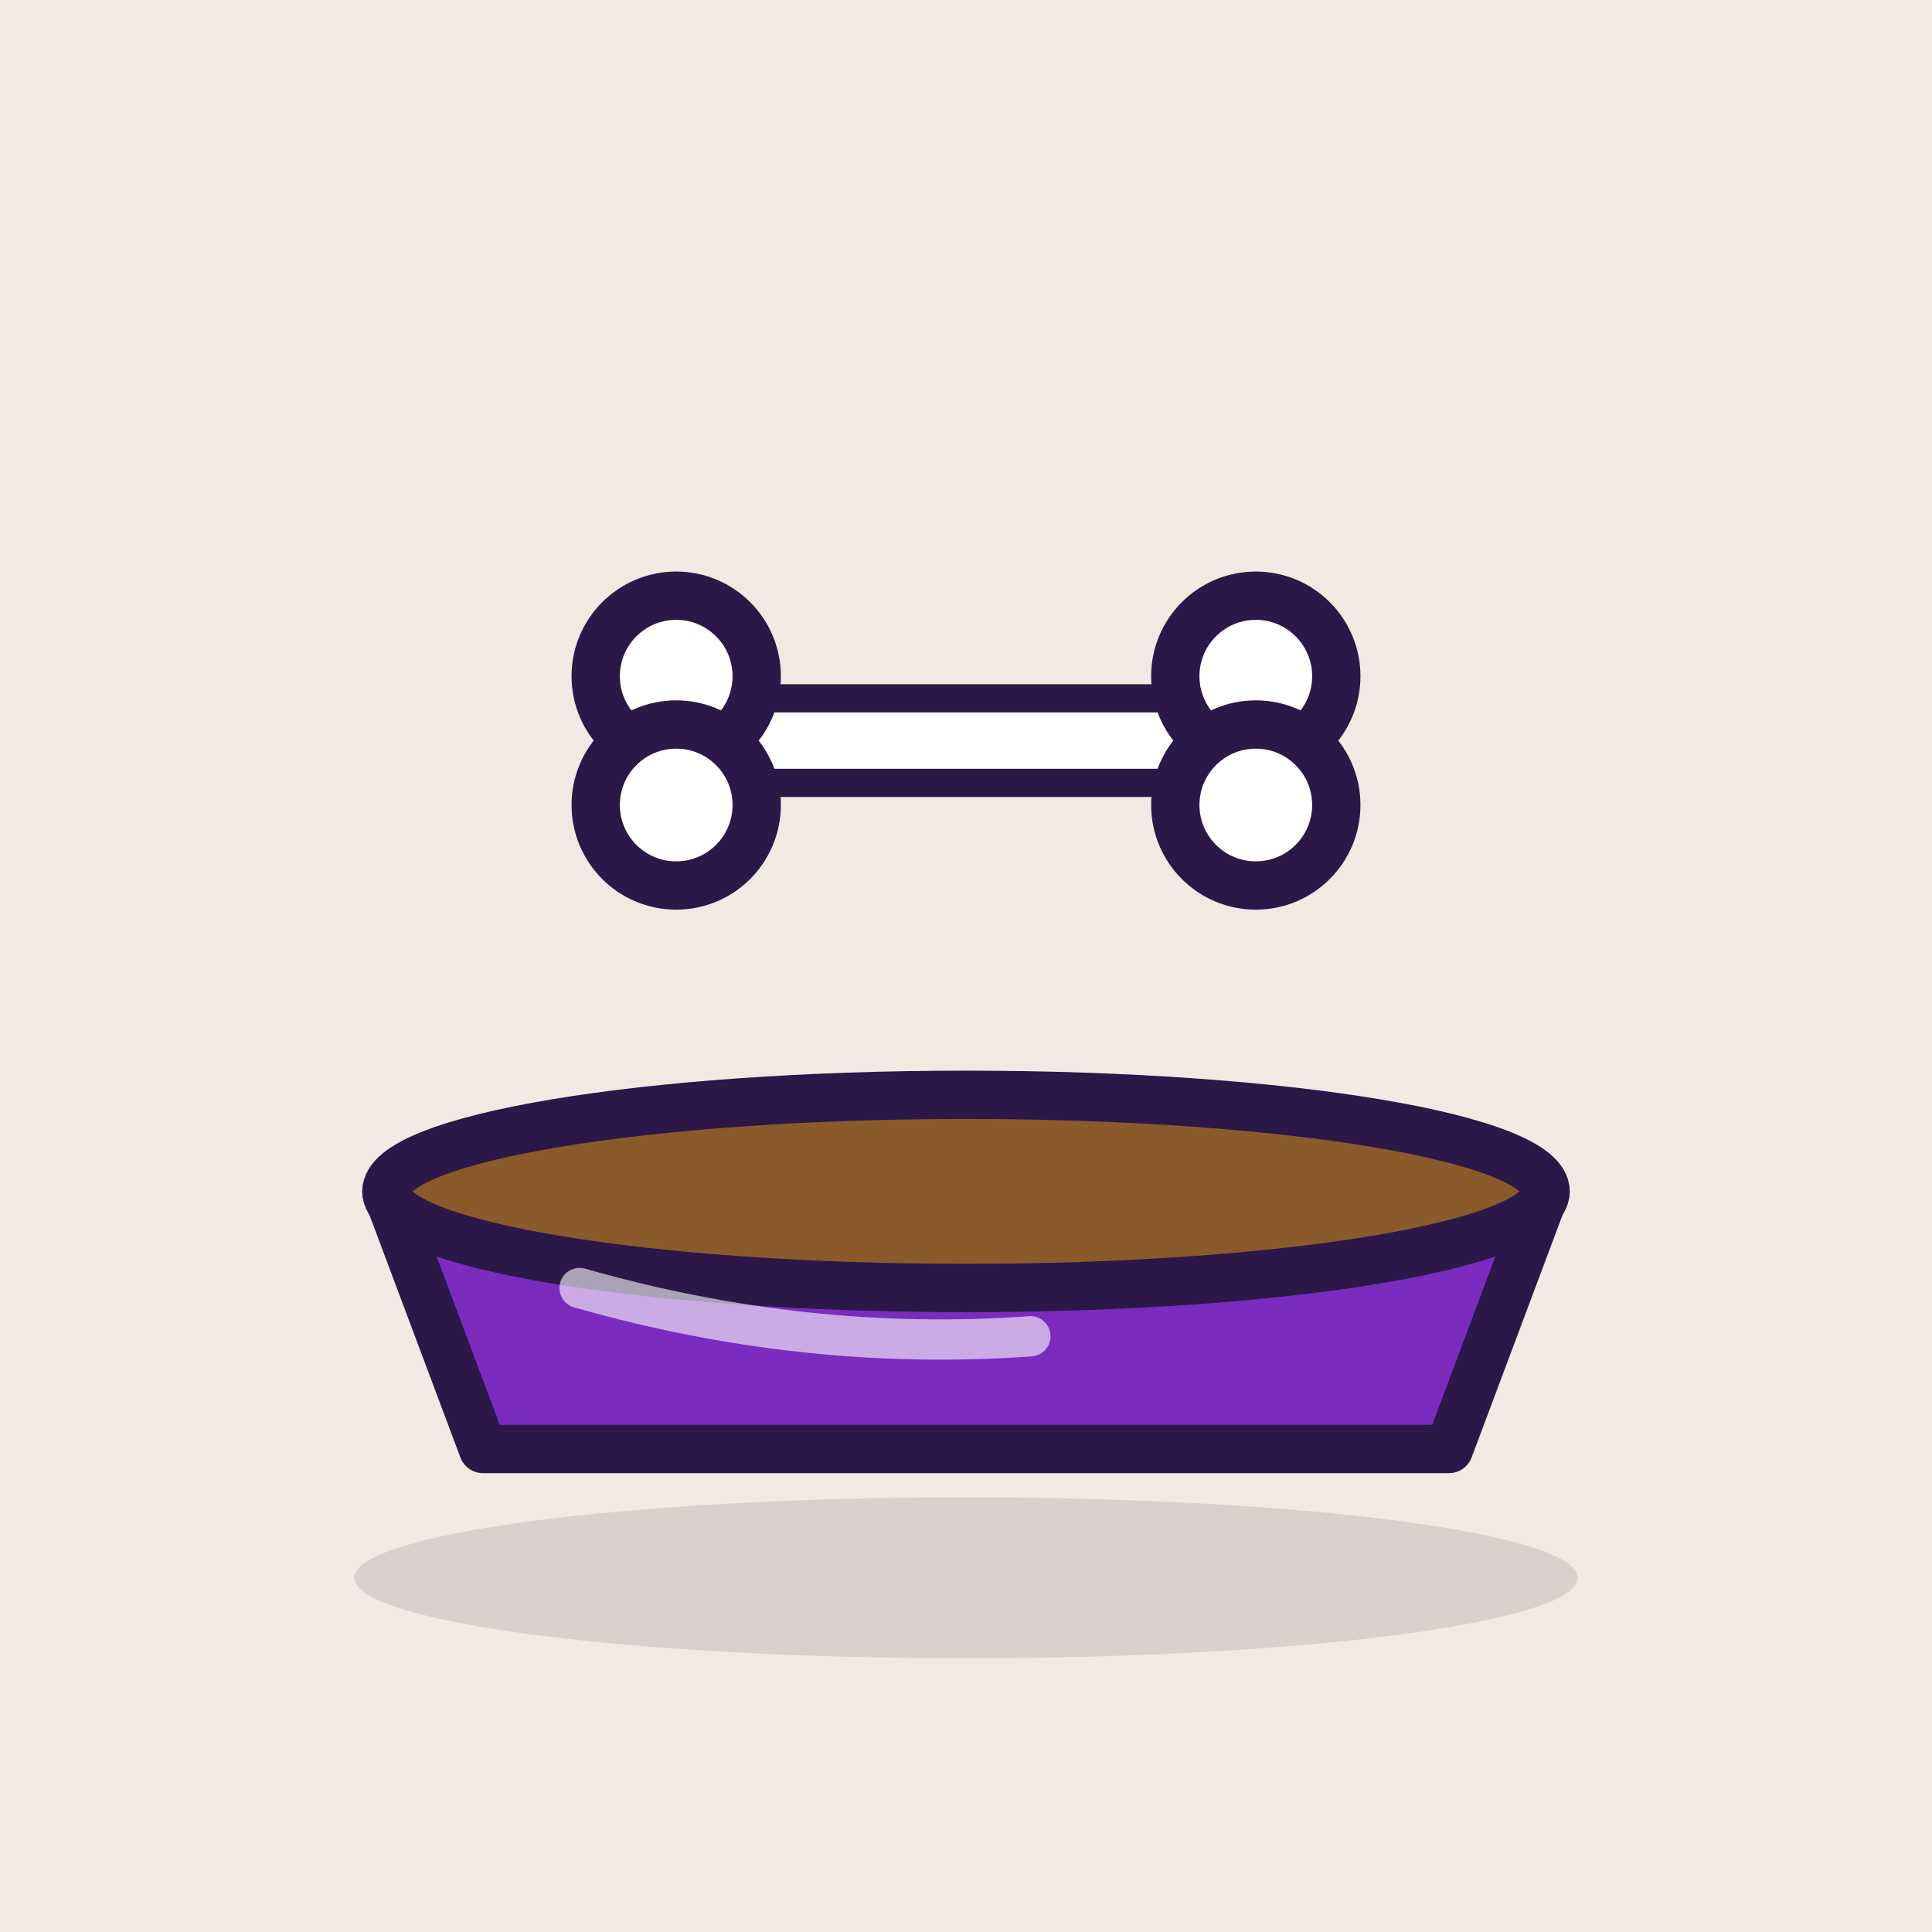
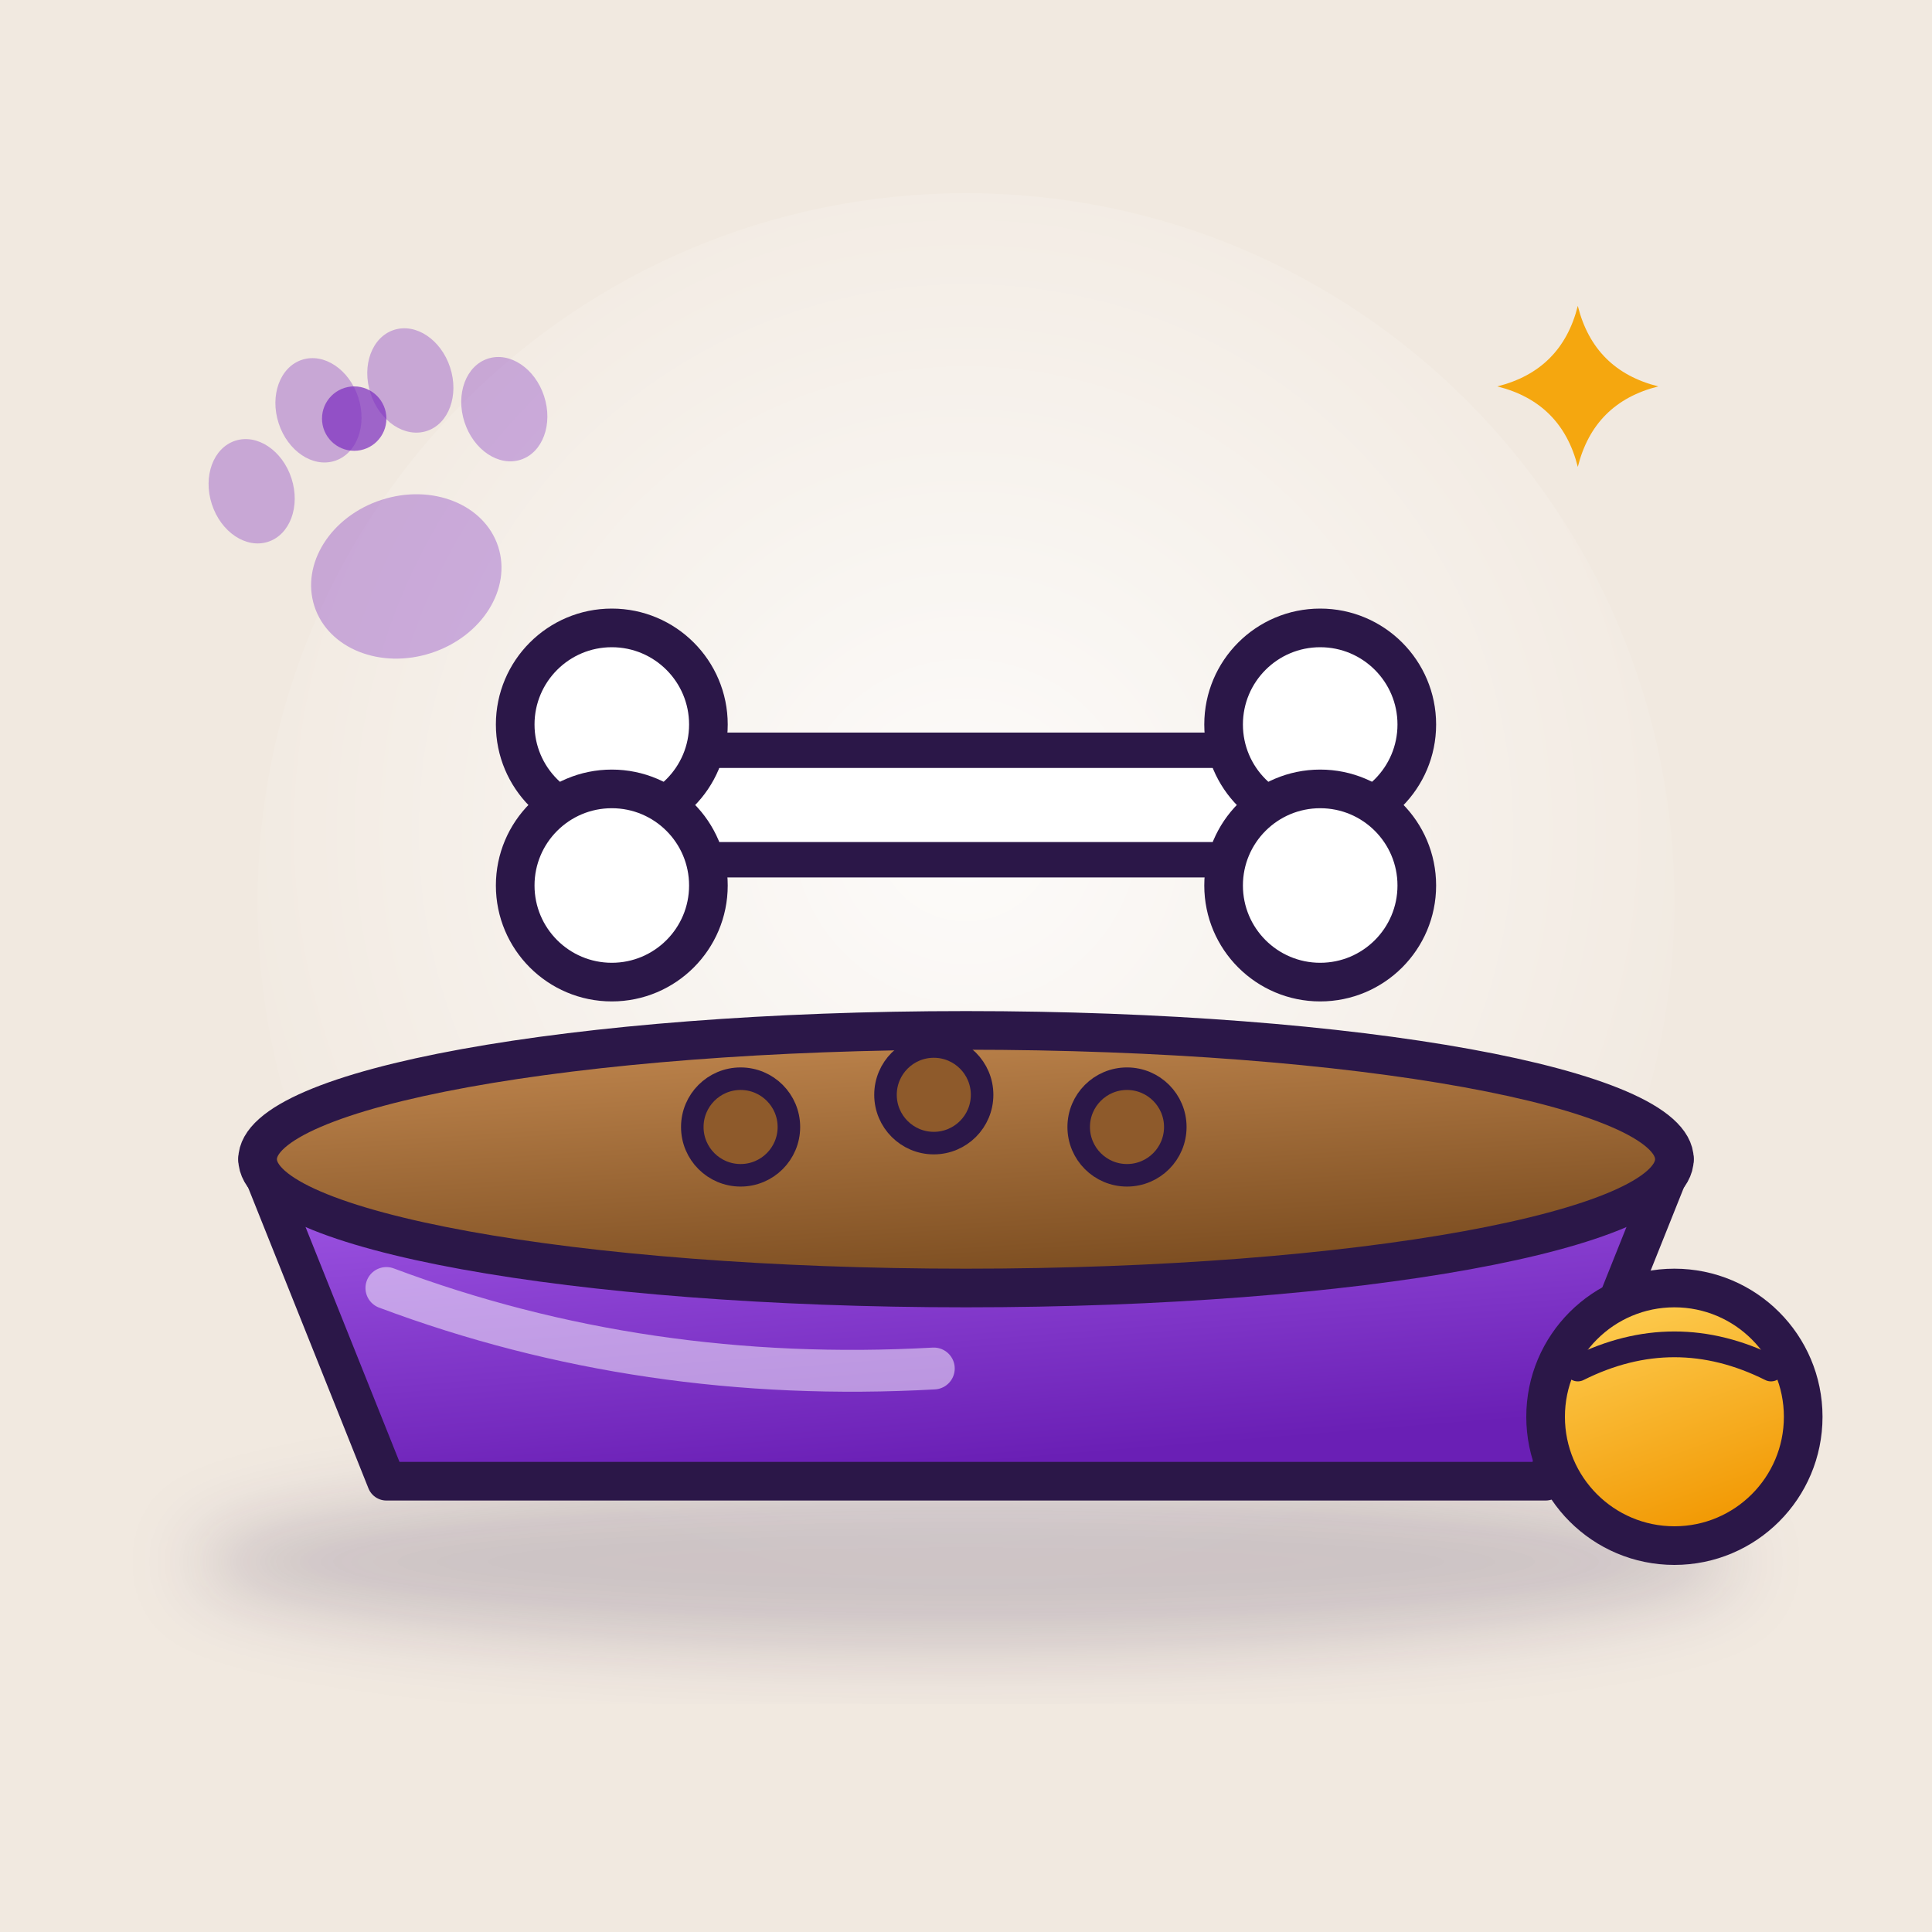
<svg xmlns="http://www.w3.org/2000/svg" viewBox="0 0 120 120" role="img">
-   <rect width="120" height="120" fill="#F1EAE2" />
-   <ellipse cx="60" cy="98" rx="38" ry="5" fill="#2B1748" opacity="0.12" />
-   <g stroke="#2B1748" stroke-width="3" stroke-linejoin="round" stroke-linecap="round">
-     <path d="M24 74 H96 L90 90 H30 Z" fill="#7B2CBF" />
-     <ellipse cx="60" cy="74" rx="36" ry="6" fill="#8B5A2B" />
-     <path d="M44 46 H76" stroke-width="7" />
-     <path d="M44 46 H76" stroke="#FFFFFF" stroke-width="3.5" />
-     <circle cx="42" cy="42" r="5" fill="#FFFFFF" />
-     <circle cx="42" cy="50" r="5" fill="#FFFFFF" />
-     <circle cx="78" cy="42" r="5" fill="#FFFFFF" />
-     <circle cx="78" cy="50" r="5" fill="#FFFFFF" />
-     <path d="M36 80 Q50 84 64 83" fill="none" stroke="#FFFFFF" stroke-width="2.5" opacity="0.6" />
+   <defs>
+     <linearGradient id="pur" x1="0" y1="0" x2="0.35" y2="1">
+       <stop offset="0" stop-color="#A35BE8" />
+       <stop offset="1" stop-color="#6A1FB5" />
+     </linearGradient>
+     <linearGradient id="purD" x1="0" y1="0" x2="0.35" y2="1">
+       <stop offset="0" stop-color="#7B2CBF" />
+       <stop offset="1" stop-color="#4A1287" />
+     </linearGradient>
+     <linearGradient id="gold" x1="0" y1="0" x2="0.35" y2="1">
+       <stop offset="0" stop-color="#FFD45C" />
+       <stop offset="1" stop-color="#F29A05" />
+     </linearGradient>
+     <linearGradient id="goldD" x1="0" y1="0" x2="0.35" y2="1">
+       <stop offset="0" stop-color="#F2A20C" />
+       <stop offset="1" stop-color="#C97A00" />
+     </linearGradient>
+     <linearGradient id="slate" x1="0" y1="0" x2="0.35" y2="1">
+       <stop offset="0" stop-color="#66737B" />
+       <stop offset="1" stop-color="#353F46" />
+     </linearGradient>
+     <linearGradient id="slateL" x1="0" y1="0" x2="0.35" y2="1">
+       <stop offset="0" stop-color="#B8C3CA" />
+       <stop offset="1" stop-color="#7F8C94" />
+     </linearGradient>
+     <linearGradient id="red" x1="0" y1="0" x2="0.35" y2="1">
+       <stop offset="0" stop-color="#FF7A66" />
+       <stop offset="1" stop-color="#CC3526" />
+     </linearGradient>
+     <linearGradient id="blue" x1="0" y1="0" x2="0.35" y2="1">
+       <stop offset="0" stop-color="#5DB0F5" />
+       <stop offset="1" stop-color="#1C64A8" />
+     </linearGradient>
+     <linearGradient id="green" x1="0" y1="0" x2="0.35" y2="1">
+       <stop offset="0" stop-color="#5CC183" />
+       <stop offset="1" stop-color="#22794A" />
+     </linearGradient>
+     <linearGradient id="greenD" x1="0" y1="0" x2="0.35" y2="1">
+       <stop offset="0" stop-color="#2F8F57" />
+       <stop offset="1" stop-color="#155A33" />
+     </linearGradient>
+     <linearGradient id="pink" x1="0" y1="0" x2="0.35" y2="1">
+       <stop offset="0" stop-color="#FF8FB5" />
+       <stop offset="1" stop-color="#D02F6B" />
+     </linearGradient>
+     <linearGradient id="teal" x1="0" y1="0" x2="0.35" y2="1">
+       <stop offset="0" stop-color="#4CC4D2" />
+       <stop offset="1" stop-color="#14808E" />
+     </linearGradient>
+     <linearGradient id="cream" x1="0" y1="0" x2="0.35" y2="1">
+       <stop offset="0" stop-color="#FFFFFF" />
+       <stop offset="1" stop-color="#E6DEF2" />
+     </linearGradient>
+     <linearGradient id="brown" x1="0" y1="0" x2="0.35" y2="1">
+       <stop offset="0" stop-color="#C68B52" />
+       <stop offset="1" stop-color="#7E4F22" />
+     </linearGradient>
+     <linearGradient id="screen" x1="0" y1="0" x2="0.35" y2="1">
+       <stop offset="0" stop-color="#D6EDFF" />
+       <stop offset="1" stop-color="#7FBDF2" />
+     </linearGradient>
+     <linearGradient id="wood" x1="0" y1="0" x2="0.35" y2="1">
+       <stop offset="0" stop-color="#E0A869" />
+       <stop offset="1" stop-color="#A8692E" />
+     </linearGradient>
+     <linearGradient id="glow" x1="0" y1="0" x2="0.35" y2="1">
+       <stop offset="0" stop-color="#FFF3C4" />
+       <stop offset="1" stop-color="#FFD45C" />
+     </linearGradient>
+     <linearGradient id="skin" x1="0" y1="0" x2="0.35" y2="1">
+       <stop offset="0" stop-color="#FFFFFF" />
+       <stop offset="1" stop-color="#F1EAF9" />
+     </linearGradient>
+     <filter id="soft" x="-30%" y="-30%" width="160%" height="160%">
+       <feGaussianBlur stdDeviation="2.2" />
+     </filter>
+     <radialGradient id="halo" cx="0.5" cy="0.45" r="0.55">
+       <stop offset="0" stop-color="#FFFFFF" stop-opacity="0.85" />
+       <stop offset="1" stop-color="#FFFFFF" stop-opacity="0" />
+     </radialGradient>
+   </defs>
+   <rect width="120" height="120" fill="#F1E9E0" />
+   <circle cx="60" cy="56" r="44" fill="url(#halo)" />
+   <path d="M98 19 Q99 23 103 24 Q99 25 98 29 Q97 25 93 24 Q97 23 98 19 Z" fill="#F5A70F" stroke="none" />
+   <circle cx="22" cy="26" r="2" fill="#7B2CBF" opacity="0.7" stroke="none" />
+   <ellipse cx="60" cy="97" rx="48" ry="5.5" fill="#2B1748" opacity="0.18" filter="url(#soft)" />
+   <g stroke="#2B1748" stroke-width="2.4" stroke-linejoin="round" stroke-linecap="round">
+     <g stroke="none" fill="#7B2CBF" opacity="0.35" transform="rotate(-18 24 32)">
+       <ellipse cx="24" cy="36" rx="6" ry="5" />
+       <ellipse cx="16.5" cy="28" rx="2.6" ry="3.3" />
+       <ellipse cx="22" cy="24.5" rx="2.6" ry="3.3" />
+       <ellipse cx="28" cy="24.5" rx="2.6" ry="3.3" />
+       <ellipse cx="33" cy="28" rx="2.6" ry="3.3" />
+     </g>
+     <path d="M40 50 H80" stroke-width="9" />
+     <path d="M40 50 H80" stroke="#FFFFFF" stroke-width="4.6" />
+     <circle cx="38" cy="45" r="6" fill="#FFFFFF" />
+     <circle cx="38" cy="55" r="6" fill="#FFFFFF" />
+     <circle cx="82" cy="45" r="6" fill="#FFFFFF" />
+     <circle cx="82" cy="55" r="6" fill="#FFFFFF" />
+     <path d="M16 72 H104 L96 92 H24 Z" fill="url(#pur)" />
+     <ellipse cx="60" cy="72" rx="44" ry="8" fill="url(#brown)" />
+     <circle cx="46" cy="70" r="3" fill="#8E5A2B" stroke-width="1.4" />
+     <circle cx="58" cy="68" r="3" fill="#8E5A2B" stroke-width="1.4" />
+     <circle cx="70" cy="70" r="3" fill="#8E5A2B" stroke-width="1.4" />
+     <path d="M24 80 Q40 86 58 85" fill="none" stroke="#FFFFFF" stroke-width="2.6" opacity="0.5" />
+     <circle cx="104" cy="88" r="8" fill="url(#gold)" />
+     <path d="M98 85 Q104 82 110 85" fill="none" stroke="#2B1748" stroke-width="1.6" />
  </g>
</svg>
